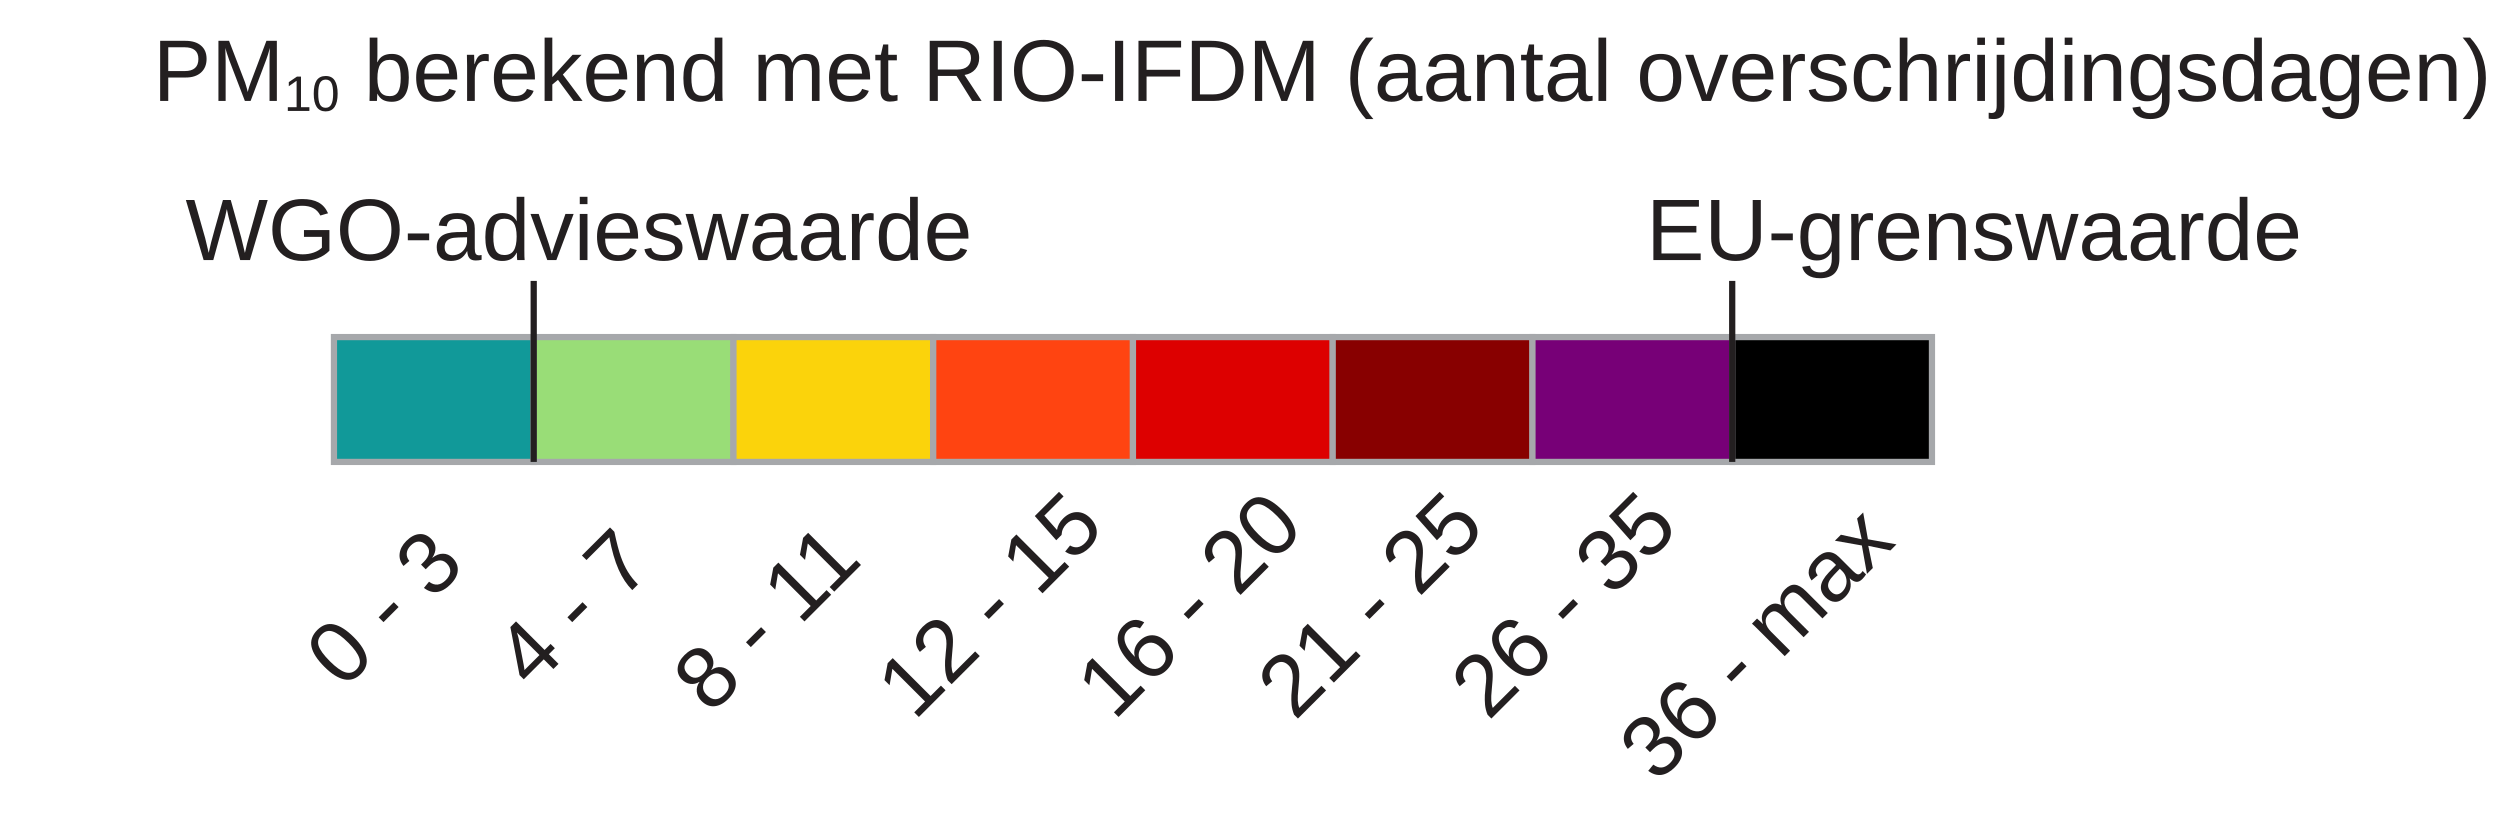
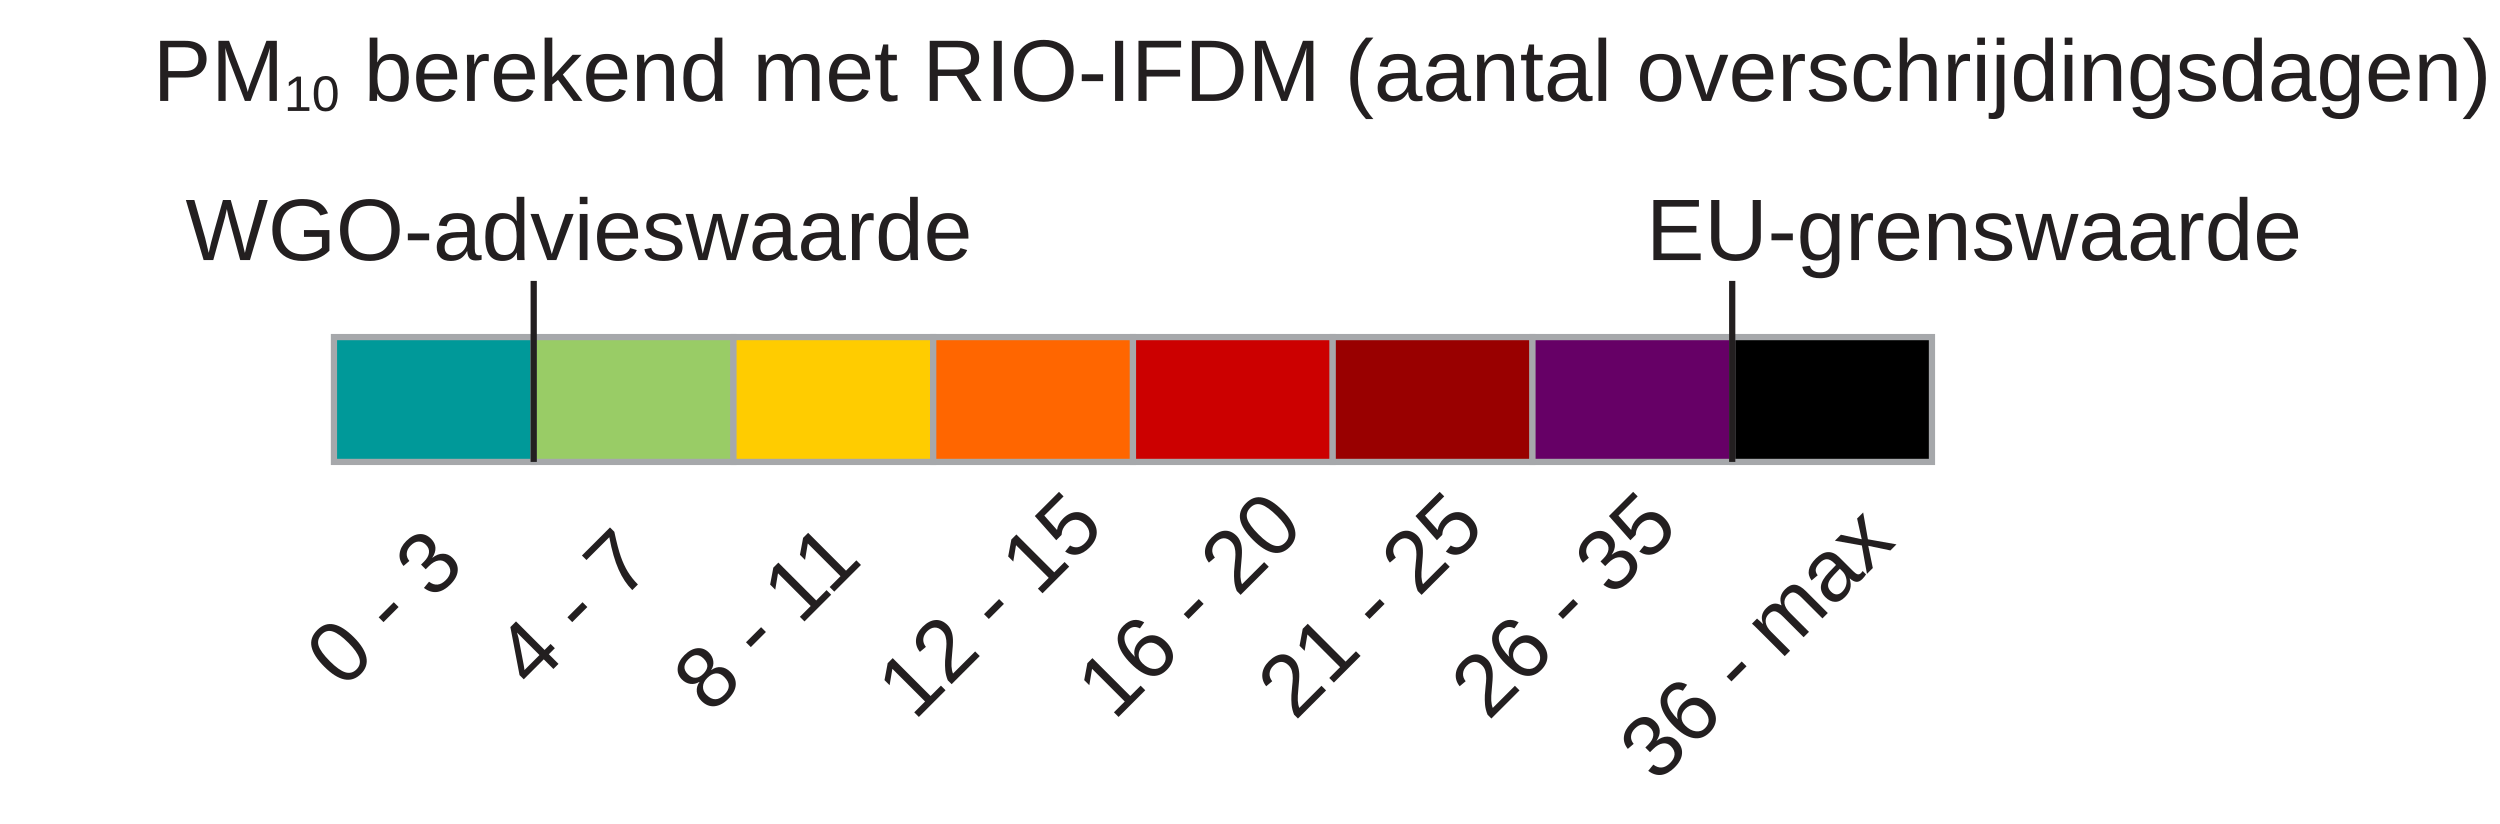
<svg xmlns="http://www.w3.org/2000/svg" version="1.1" id="Layer_1" x="0px" y="0px" width="400.5px" height="132px" viewBox="0 0 366.5 132" enable-background="new 0 0 366.5 132" xml:space="preserve">
-   <rect x="36.5" y="54" fill="#119999" stroke="#A6A8AB" stroke-miterlimit="10" width="32" height="20" />
-   <rect x="68.5" y="54" fill="#99DD77" stroke="#A6A8AB" stroke-miterlimit="10" width="32" height="20" />
-   <rect x="100.5" y="54" fill="#FBD30B" stroke="#A6A8AB" stroke-miterlimit="10" width="32" height="20" />
-   <rect x="132.5" y="54" fill="#FF4411" stroke="#A6A8AB" stroke-miterlimit="10" width="32" height="20" />
-   <rect x="164.5" y="54" fill="#DD0000" stroke="#A6A8AB" stroke-miterlimit="10" width="32" height="20" />
-   <rect x="196.5" y="54" fill="#880000" stroke="#A6A8AB" stroke-miterlimit="10" width="32" height="20" />
-   <rect x="228.5" y="54" fill="#770077" stroke="#A6A8AB" stroke-miterlimit="10" width="32" height="20" />
+   <rect x="36.5" y="54" fill="#009999" stroke="#A6A8AB" stroke-miterlimit="10" width="32" height="20" />
+   <rect x="68.5" y="54" fill="#99CC66" stroke="#A6A8AB" stroke-miterlimit="10" width="32" height="20" />
+   <rect x="100.5" y="54" fill="#FFCC00" stroke="#A6A8AB" stroke-miterlimit="10" width="32" height="20" />
+   <rect x="132.5" y="54" fill="#FF6600" stroke="#A6A8AB" stroke-miterlimit="10" width="32" height="20" />
+   <rect x="164.5" y="54" fill="#CC0000" stroke="#A6A8AB" stroke-miterlimit="10" width="32" height="20" />
+   <rect x="196.5" y="54" fill="#990000" stroke="#A6A8AB" stroke-miterlimit="10" width="32" height="20" />
+   <rect x="228.5" y="54" fill="#660066" stroke="#A6A8AB" stroke-miterlimit="10" width="32" height="20" />
  <rect x="260.5" y="54" fill="#000000" stroke="#A6A8AB" stroke-miterlimit="10" width="32" height="20" />
  <text transform="matrix(1 0 0 1 7.5 16.1665)" fill="#231F20" font-family="Arial" font-size="14">PM<tspan baseline-shift="sub" font-size="8px">10</tspan> berekend met RIO-IFDM (aantal overschrijdingsdagen)</text>
  <text transform="matrix(1 0 0 1 12.7148 41.6665)" fill="#231F20" font-family="Arial" font-size="14">WGO-advieswaarde</text>
  <line fill="none" stroke="#231F20" stroke-miterlimit="10" x1="68.5" y1="45" x2="68.5" y2="74" />
  <text transform="matrix(1 0 0 1 246.7148 41.6665)" fill="#231F20" font-family="Arial" font-size="14">EU-grenswaarde</text>
  <line fill="none" stroke="#231F20" stroke-miterlimit="10" x1="260.5" y1="45" x2="260.5" y2="74" />
  <text transform="matrix(0.7071 -0.7071 0.7071 0.7071 37.9805 110.6074)" fill="#231F20" font-family="Arial" font-size="14">0 - 3</text>
  <text transform="matrix(0.7071 -0.7071 0.7071 0.7071 68.2188 110.6074)" fill="#231F20" font-family="Arial" font-size="14">4 - 7</text>
  <text transform="matrix(0.7071 -0.7071 0.7071 0.7071 96.8252 114.6074)" fill="#231F20" font-family="Arial" font-size="14">8 - 11</text>
  <text transform="matrix(0.7071 -0.7071 0.7071 0.7071 129.4492 115.6074)" fill="#231F20" font-family="Arial" font-size="14">12 - 15</text>
  <text transform="matrix(0.7071 -0.7071 0.7071 0.7071 161.4414 115.6074)" fill="#231F20" font-family="Arial" font-size="14">16 - 20</text>
  <text transform="matrix(0.7071 -0.7071 0.7071 0.7071 190.4326 115.6074)" fill="#231F20" font-family="Arial" font-size="14">21 - 25</text>
  <text transform="matrix(0.7071 -0.7071 0.7071 0.7071 221.4238 115.6074)" fill="#231F20" font-family="Arial" font-size="14">26 - 35</text>
  <text transform="matrix(0.7071 -0.7071 0.7071 0.7071 248.416 125.6074)" fill="#231F20" font-family="Arial" font-size="14">36 - max</text>
</svg>
